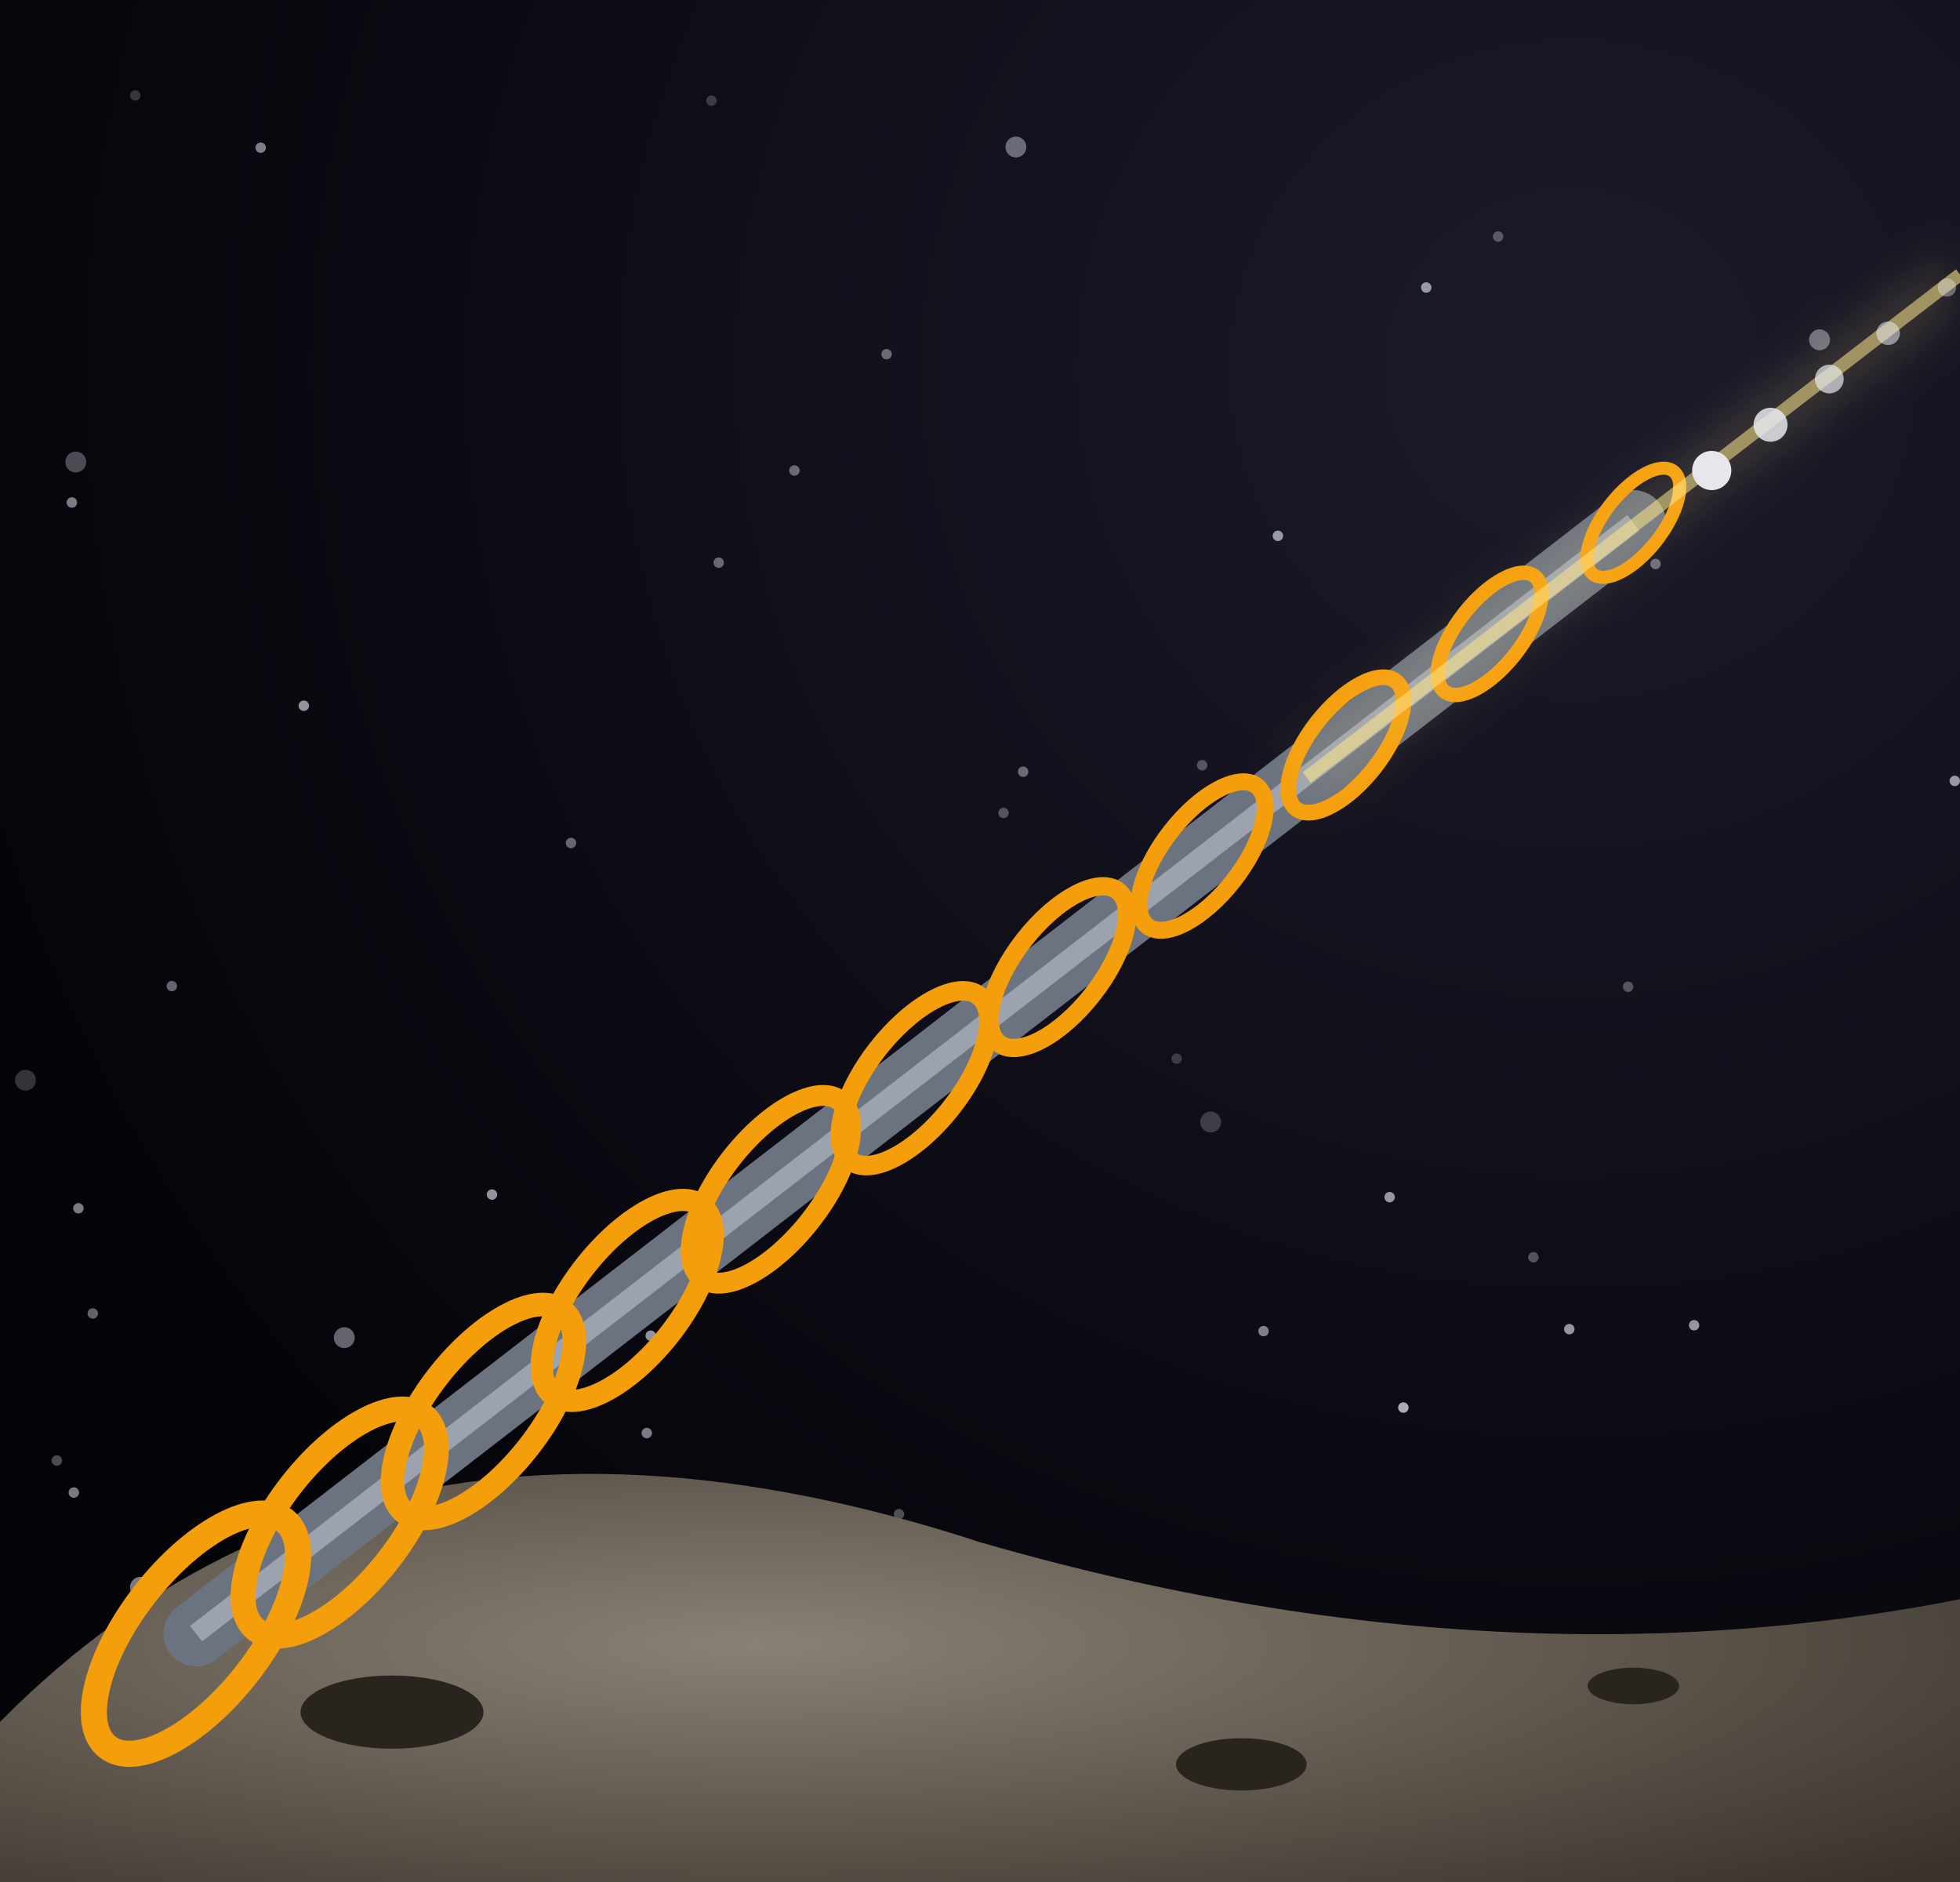
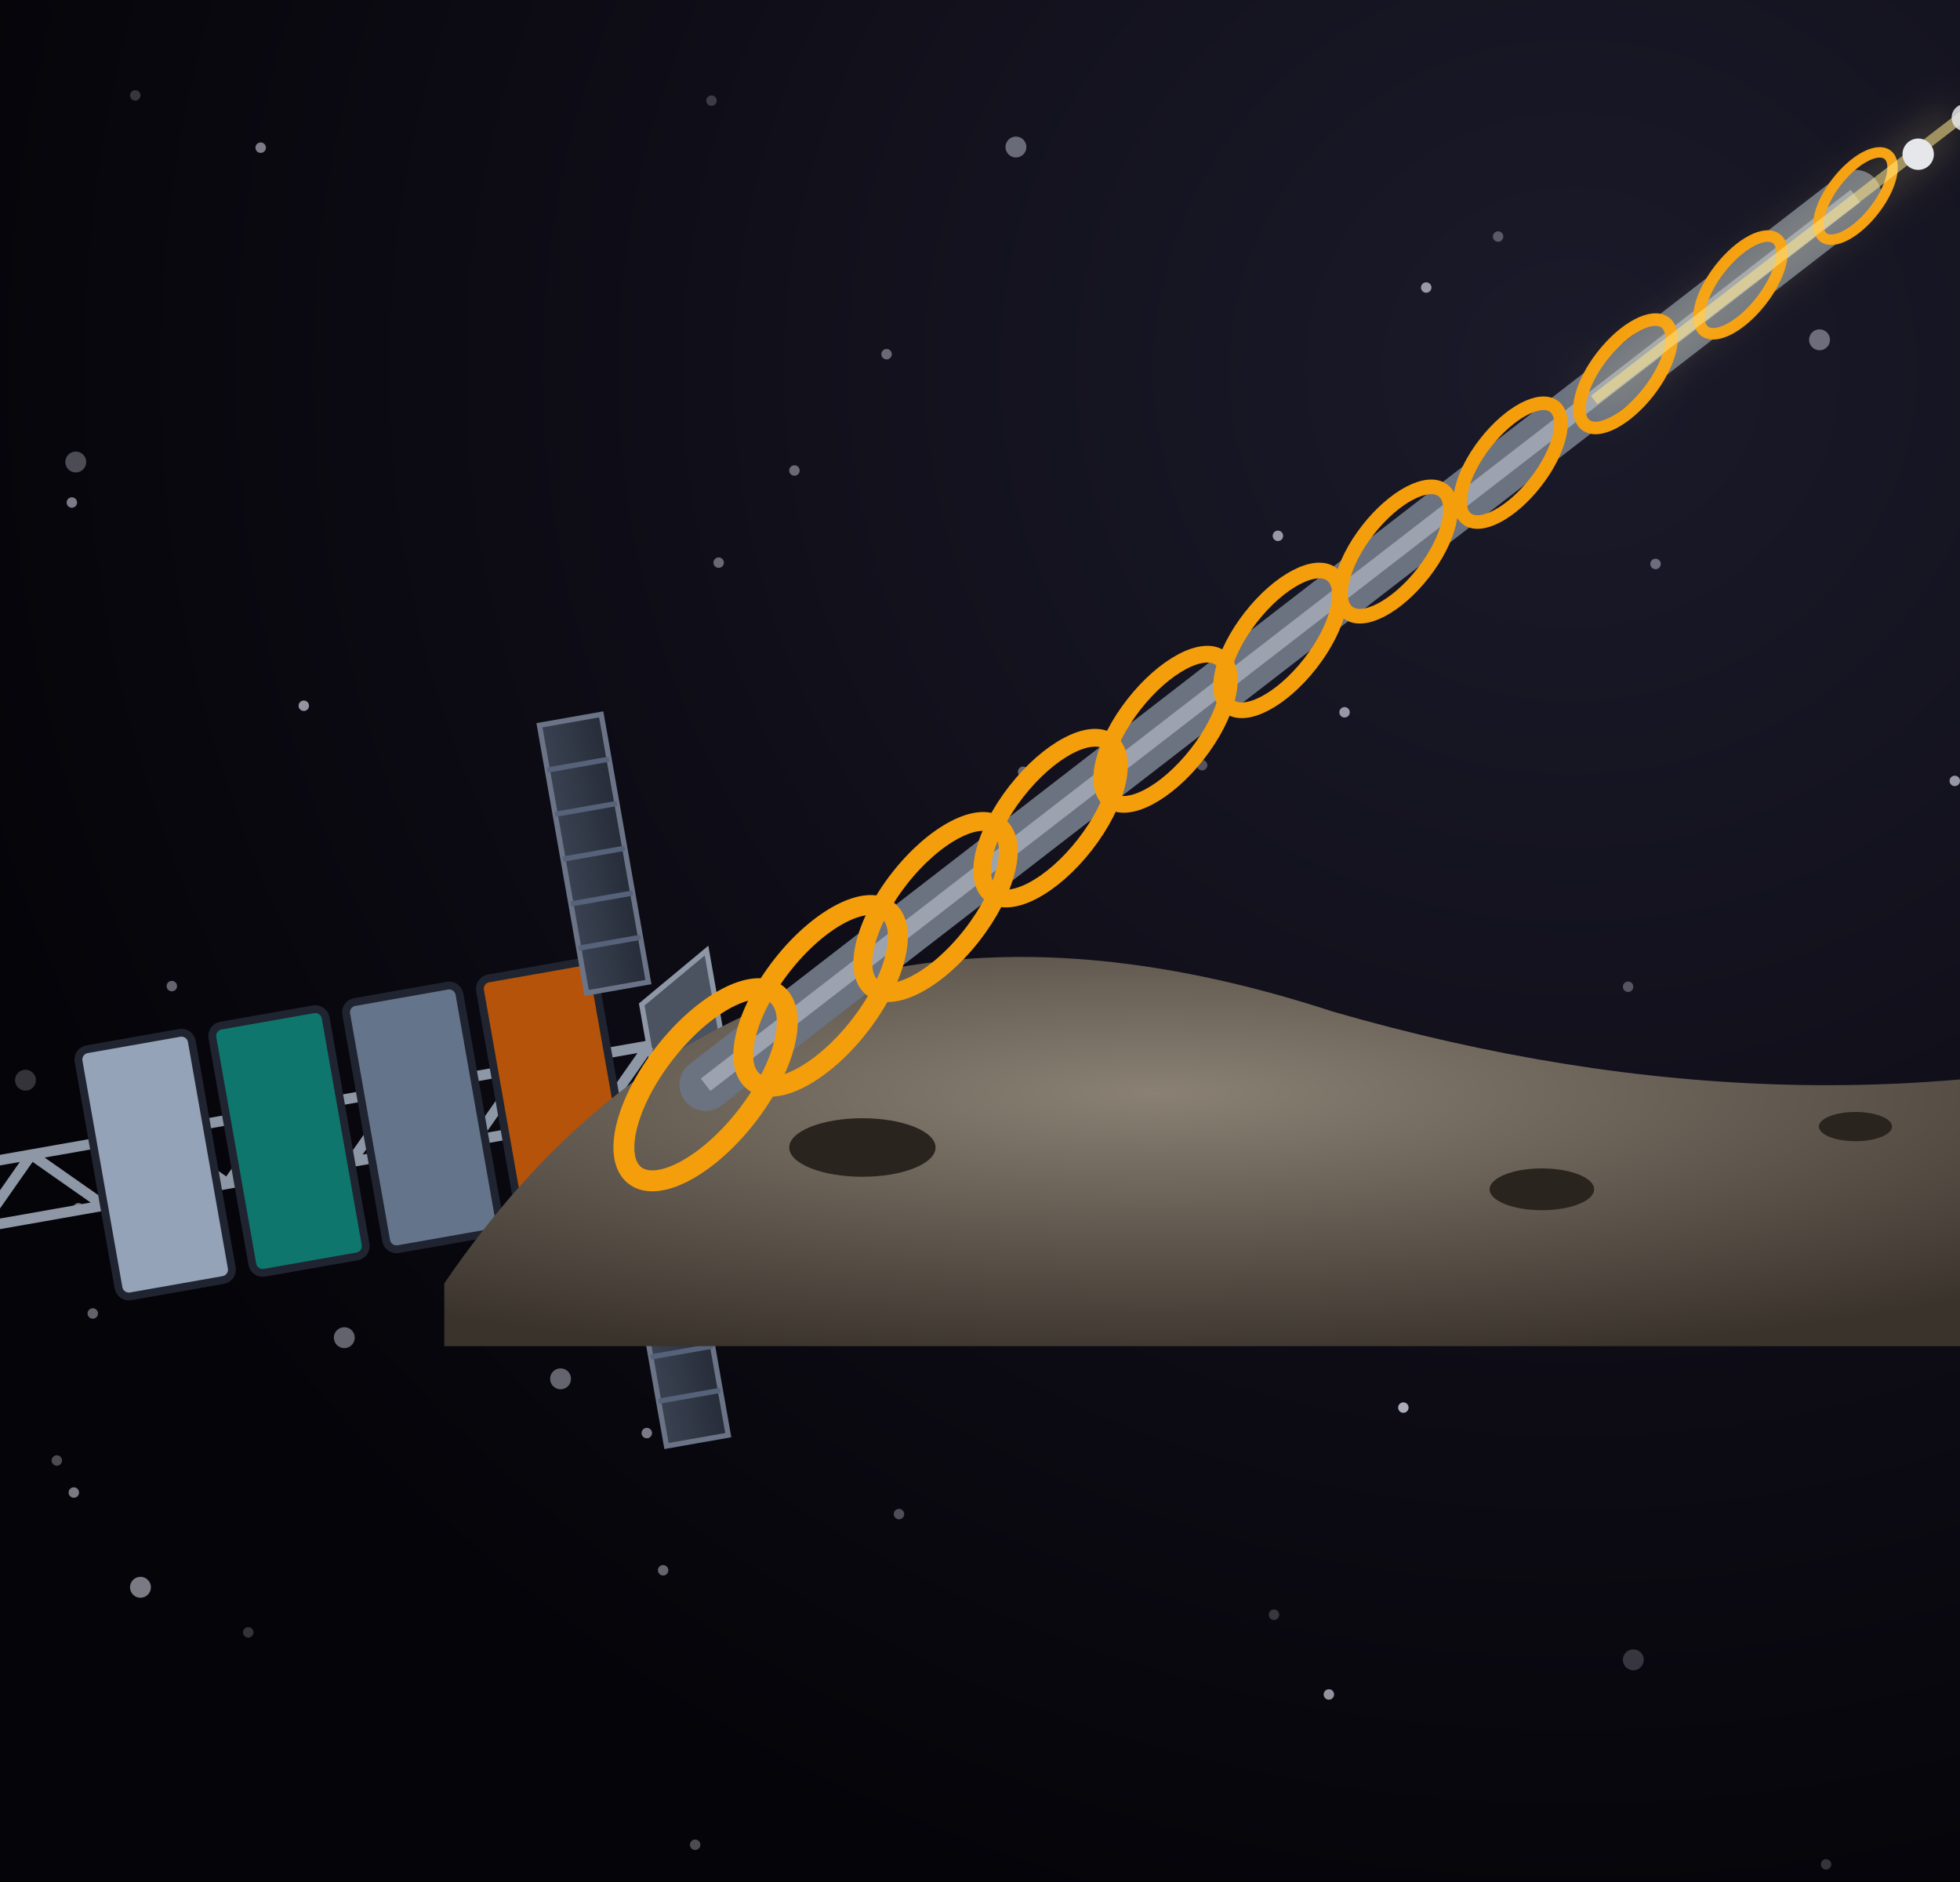
<svg xmlns="http://www.w3.org/2000/svg" viewBox="0 0 300 288" width="300" height="288">
  <defs>
    <filter id="glow" x="-50%" y="-50%" width="200%" height="200%">
      <feGaussianBlur stdDeviation="4" result="b" />
      <feMerge>
        <feMergeNode in="b" />
        <feMergeNode in="SourceGraphic" />
      </feMerge>
    </filter>
    <filter id="soft" x="-50%" y="-50%" width="200%" height="200%">
      <feGaussianBlur stdDeviation="9" />
    </filter>
    <radialGradient id="bg" cx="80%" cy="20%" r="85%">
      <stop offset="0%" stop-color="#1b1a2a" />
      <stop offset="100%" stop-color="#050409" />
    </radialGradient>
    <radialGradient id="rock" cx="40%" cy="35%" r="70%">
      <stop offset="0" stop-color="#8a8174" stop-opacity="1" />
      <stop offset="1" stop-color="#3a332c" stop-opacity="1" />
    </radialGradient>
+     <linearGradient id="shHull" x1="0" y1="0" x2="1" y2="0">
+       <stop offset="0" stop-color="#e3e7ee" stop-opacity="1" />
+       <stop offset="0.45" stop-color="#9aa3b2" stop-opacity="1" />
+       <stop offset="1" stop-color="#3b424f" stop-opacity="1" />
+     </linearGradient>
+     <radialGradient id="shTank" cx="35%" cy="35%" r="70%">
+       <stop offset="0" stop-color="#f4f6fa" stop-opacity="1" />
+       <stop offset="0.55" stop-color="#a7b0be" stop-opacity="1" />
+       <stop offset="1" stop-color="#4b5260" stop-opacity="1" />
+     </radialGradient>
+     <linearGradient id="shRad" x1="0" y1="0" x2="0" y2="1">
+       <stop offset="0" stop-color="#3a4252" stop-opacity="1" />
+       <stop offset="1" stop-color="#262c38" stop-opacity="1" />
+     </linearGradient>
+     <linearGradient id="shPv" x1="0" y1="0" x2="0" y2="1">
+       <stop offset="0" stop-color="#1e3a8a" stop-opacity="1" />
+       <stop offset="1" stop-color="#172554" stop-opacity="1" />
+     </linearGradient>
  </defs>
  <rect width="300" height="288" fill="url(#bg)" />
  <circle cx="8.7" cy="223.5" r="0.8" fill="#eef0ff" opacity="0.3" />
  <circle cx="156.6" cy="118.1" r="0.8" fill="#eef0ff" opacity="0.4" />
  <circle cx="240.2" cy="203.4" r="0.8" fill="#eef0ff" opacity="0.6" />
  <circle cx="11.6" cy="70.7" r="1.6" fill="#eef0ff" opacity="0.3" />
  <circle cx="11.3" cy="228.4" r="0.8" fill="#eef0ff" opacity="0.5" />
  <circle cx="135.7" cy="54.2" r="0.8" fill="#eef0ff" opacity="0.4" />
  <circle cx="203.4" cy="259.3" r="0.8" fill="#eef0ff" opacity="0.6" />
  <circle cx="121.6" cy="72" r="0.8" fill="#eef0ff" opacity="0.4" />
  <circle cx="253.4" cy="86.3" r="0.8" fill="#eef0ff" opacity="0.4" />
  <circle cx="184" cy="117.1" r="0.8" fill="#eef0ff" opacity="0.3" />
  <circle cx="87.4" cy="129" r="0.8" fill="#eef0ff" opacity="0.4" />
  <circle cx="193.4" cy="203.7" r="0.8" fill="#eef0ff" opacity="0.5" />
  <circle cx="153.6" cy="124.4" r="0.8" fill="#eef0ff" opacity="0.3" />
  <circle cx="108.9" cy="15.4" r="0.8" fill="#eef0ff" opacity="0.2" />
  <circle cx="155.5" cy="22.5" r="1.6" fill="#eef0ff" opacity="0.4" />
  <circle cx="12" cy="184.9" r="0.8" fill="#eef0ff" opacity="0.5" />
  <circle cx="85.8" cy="211" r="1.6" fill="#eef0ff" opacity="0.4" />
  <circle cx="39.9" cy="22.6" r="0.8" fill="#eef0ff" opacity="0.5" />
  <circle cx="259.3" cy="202.8" r="0.8" fill="#eef0ff" opacity="0.6" />
  <circle cx="218.3" cy="44" r="0.8" fill="#eef0ff" opacity="0.6" />
  <circle cx="46.5" cy="108" r="0.8" fill="#eef0ff" opacity="0.6" />
  <circle cx="195.6" cy="82" r="0.8" fill="#eef0ff" opacity="0.6" />
  <circle cx="106.4" cy="282.3" r="0.8" fill="#eef0ff" opacity="0.3" />
  <circle cx="75.3" cy="182.8" r="0.8" fill="#eef0ff" opacity="0.6" />
  <circle cx="20.7" cy="14.6" r="0.8" fill="#eef0ff" opacity="0.2" />
  <circle cx="250" cy="254" r="1.6" fill="#eef0ff" opacity="0.2" />
  <circle cx="26.3" cy="150.9" r="0.8" fill="#eef0ff" opacity="0.4" />
  <circle cx="234.7" cy="192.4" r="0.8" fill="#eef0ff" opacity="0.3" />
  <circle cx="249.2" cy="151" r="0.8" fill="#eef0ff" opacity="0.3" />
  <circle cx="99.6" cy="204.4" r="0.8" fill="#eef0ff" opacity="0.6" />
  <circle cx="137.6" cy="231.7" r="0.8" fill="#eef0ff" opacity="0.3" />
  <circle cx="3.9" cy="165.3" r="1.6" fill="#eef0ff" opacity="0.2" />
  <circle cx="195" cy="247.1" r="0.8" fill="#eef0ff" opacity="0.2" />
  <circle cx="229.3" cy="36.2" r="0.8" fill="#eef0ff" opacity="0.3" />
  <circle cx="14.2" cy="201" r="0.8" fill="#eef0ff" opacity="0.4" />
  <circle cx="212.7" cy="183.2" r="0.8" fill="#eef0ff" opacity="0.6" />
  <circle cx="110" cy="86.1" r="0.8" fill="#eef0ff" opacity="0.4" />
  <circle cx="180.1" cy="162" r="0.8" fill="#eef0ff" opacity="0.2" />
  <circle cx="52.7" cy="204.7" r="1.6" fill="#eef0ff" opacity="0.4" />
  <circle cx="279.5" cy="285.3" r="0.8" fill="#eef0ff" opacity="0.2" />
  <circle cx="101.5" cy="240.3" r="0.8" fill="#eef0ff" opacity="0.4" />
  <circle cx="214.8" cy="215.4" r="0.8" fill="#eef0ff" opacity="0.7" />
  <circle cx="38" cy="249.8" r="0.8" fill="#eef0ff" opacity="0.2" />
  <circle cx="278.5" cy="52" r="1.6" fill="#eef0ff" opacity="0.4" />
  <circle cx="299.2" cy="119.5" r="0.8" fill="#eef0ff" opacity="0.6" />
  <circle cx="185.3" cy="171.7" r="1.6" fill="#eef0ff" opacity="0.2" />
  <circle cx="11" cy="76.9" r="0.8" fill="#eef0ff" opacity="0.5" />
  <circle cx="205.8" cy="109" r="0.8" fill="#eef0ff" opacity="0.6" />
  <circle cx="21.5" cy="242.9" r="1.6" fill="#eef0ff" opacity="0.5" />
  <circle cx="99" cy="219.3" r="0.8" fill="#eef0ff" opacity="0.5" />
-   <path d="M-20,288 Q40,200 150,236 Q240,262 320,240 L320,300 L-20,300 Z" fill="url(#rock)" />
-   <ellipse cx="60" cy="262" rx="14" ry="5.6" fill="#2a241f" />
-   <ellipse cx="190" cy="270" rx="10" ry="4" fill="#2a241f" />
-   <ellipse cx="250" cy="258" rx="7" ry="2.8" fill="#2a241f" />
-   <line x1="30" y1="250" x2="250" y2="80" stroke="#6b7280" stroke-width="10" stroke-linecap="round" />
-   <line x1="30" y1="250" x2="250" y2="80" stroke="#9ca3af" stroke-width="3" />
-   <ellipse cx="30" cy="250" rx="9.9" ry="22" transform="rotate(38 30 250)" fill="none" stroke="#f59e0b" stroke-width="4" />
-   <ellipse cx="52" cy="233" rx="9.4" ry="20.8" transform="rotate(38 52 233)" fill="none" stroke="#f59e0b" stroke-width="3.8" />
-   <ellipse cx="74" cy="216" rx="8.8" ry="19.6" transform="rotate(38 74 216)" fill="none" stroke="#f59e0b" stroke-width="3.6" />
-   <ellipse cx="96" cy="199" rx="8.3" ry="18.4" transform="rotate(38 96 199)" fill="none" stroke="#f59e0b" stroke-width="3.4" />
-   <ellipse cx="118" cy="182" rx="7.7" ry="17.2" transform="rotate(38 118 182)" fill="none" stroke="#f59e0b" stroke-width="3.2" />
-   <ellipse cx="140" cy="165" rx="7.2" ry="16" transform="rotate(38 140 165)" fill="none" stroke="#f59e0b" stroke-width="3" />
-   <ellipse cx="162" cy="148" rx="6.7" ry="14.8" transform="rotate(38 162 148)" fill="none" stroke="#f59e0b" stroke-width="2.8" />
-   <ellipse cx="184" cy="131" rx="6.1" ry="13.6" transform="rotate(38 184 131)" fill="none" stroke="#f59e0b" stroke-width="2.6" />
-   <ellipse cx="206" cy="114" rx="5.6" ry="12.4" transform="rotate(38 206 114)" fill="none" stroke="#f59e0b" stroke-width="2.4" />
-   <ellipse cx="228" cy="97" rx="5" ry="11.2" transform="rotate(38 228 97)" fill="none" stroke="#f59e0b" stroke-width="2.2" />
-   <ellipse cx="250" cy="80" rx="4.5" ry="10" transform="rotate(38 250 80)" fill="none" stroke="#f59e0b" stroke-width="2" />
-   <line x1="200" y1="119" x2="300" y2="42" stroke="#fde68a" stroke-width="2" opacity="0.6" filter="url(#glow)" />
-   <circle cx="262" cy="72" r="3" fill="#e5e7eb" opacity="1" />
-   <circle cx="271" cy="65" r="2.6" fill="#e5e7eb" opacity="0.85" />
-   <circle cx="280" cy="58" r="2.2" fill="#e5e7eb" opacity="0.7" />
-   <circle cx="289" cy="51" r="1.8" fill="#e5e7eb" opacity="0.55" />
-   <circle cx="298" cy="44" r="1.4" fill="#e5e7eb" opacity="0.4" />
+   <g transform="translate(84 -34) scale(0.8)">
+     <g transform="translate(34 246) rotate(-100) scale(1)">
+       <path d="M-22,0 L22,0 L14,-14 L-14,-14 Z" fill="#4b5260" stroke="#8e97a6" stroke-width="1" />
+       <path d="M-6,-14 L-6,-150 M6,-14 L6,-150 M6,-14 L-6,-26 M-6,-26 L6,-38 M6,-38 L-6,-50 M-6,-50 L6,-62 M6,-62 L-6,-74 M-6,-74 L6,-86 M6,-86 L-6,-98 M-6,-98 L6,-110 M6,-110 L-6,-122 M-6,-122 L6,-134 M6,-134 L-6,-146 M-6,-146 L6,-150" stroke="#8e97a6" stroke-width="2" fill="none" />
+       <rect x="-24" y="-44" width="48" height="22" rx="2" fill="#b45309" stroke="#1f2430" stroke-width="1.5" />
+       <rect x="-24" y="-70" width="48" height="22" rx="2" fill="#64748b" stroke="#1f2430" stroke-width="1.5" />
+       <rect x="-24" y="-96" width="48" height="22" rx="2" fill="#0f766e" stroke="#1f2430" stroke-width="1.5" />
+       <rect x="-24" y="-122" width="48" height="22" rx="2" fill="#94a3b8" stroke="#1f2430" stroke-width="1.5" />
+       <rect x="-70" y="-24" width="52" height="12" fill="url(#shRad)" stroke="#6b7487" stroke-width="1" />
+       <line x1="-61.3" y1="-24" x2="-61.3" y2="-12" stroke="#56627a" stroke-width="1" />
+       <line x1="-52.7" y1="-24" x2="-52.7" y2="-12" stroke="#56627a" stroke-width="1" />
+       <line x1="-44" y1="-24" x2="-44" y2="-12" stroke="#56627a" stroke-width="1" />
+       <line x1="-35.3" y1="-24" x2="-35.3" y2="-12" stroke="#56627a" stroke-width="1" />
+       <line x1="-26.7" y1="-24" x2="-26.7" y2="-12" stroke="#56627a" stroke-width="1" />
+       <rect x="18" y="-24" width="52" height="12" fill="url(#shRad)" stroke="#6b7487" stroke-width="1" />
+       <line x1="26.7" y1="-24" x2="26.7" y2="-12" stroke="#56627a" stroke-width="1" />
+       <line x1="35.3" y1="-24" x2="35.3" y2="-12" stroke="#56627a" stroke-width="1" />
+       <line x1="44" y1="-24" x2="44" y2="-12" stroke="#56627a" stroke-width="1" />
+       <line x1="52.7" y1="-24" x2="52.7" y2="-12" stroke="#56627a" stroke-width="1" />
+       <line x1="61.3" y1="-24" x2="61.3" y2="-12" stroke="#56627a" stroke-width="1" />
+       <path d="M-16,-150 L16,-150 L12,-176 L-12,-176 Z" fill="url(#shHull)" />
+       <path d="M-12,-176 L12,-176 Q10,-194 0,-200 Q-10,-194 -12,-176 Z" fill="url(#shHull)" />
+       <rect x="-8" y="-172" width="16" height="5" rx="2" fill="#fde68a" />
+       <line x1="-16" y1="-153" x2="16" y2="-153" stroke="#f97316" stroke-width="3" />
+     </g>
+     <path d="M-20,288 Q40,200 150,236 Q240,262 320,240 L320,300 L-20,300 Z" fill="url(#rock)" />
+     <ellipse cx="60" cy="262" rx="14" ry="5.6" fill="#2a241f" />
+     <ellipse cx="190" cy="270" rx="10" ry="4" fill="#2a241f" />
+     <ellipse cx="250" cy="258" rx="7" ry="2.8" fill="#2a241f" />
+     <line x1="30" y1="250" x2="250" y2="80" stroke="#6b7280" stroke-width="10" stroke-linecap="round" />
+     <line x1="30" y1="250" x2="250" y2="80" stroke="#9ca3af" stroke-width="3" />
+     <ellipse cx="30" cy="250" rx="9.9" ry="22" transform="rotate(38 30 250)" fill="none" stroke="#f59e0b" stroke-width="4" />
+     <ellipse cx="52" cy="233" rx="9.4" ry="20.8" transform="rotate(38 52 233)" fill="none" stroke="#f59e0b" stroke-width="3.8" />
+     <ellipse cx="74" cy="216" rx="8.8" ry="19.6" transform="rotate(38 74 216)" fill="none" stroke="#f59e0b" stroke-width="3.6" />
+     <ellipse cx="96" cy="199" rx="8.3" ry="18.4" transform="rotate(38 96 199)" fill="none" stroke="#f59e0b" stroke-width="3.4" />
+     <ellipse cx="118" cy="182" rx="7.7" ry="17.2" transform="rotate(38 118 182)" fill="none" stroke="#f59e0b" stroke-width="3.2" />
+     <ellipse cx="140" cy="165" rx="7.2" ry="16" transform="rotate(38 140 165)" fill="none" stroke="#f59e0b" stroke-width="3" />
+     <ellipse cx="162" cy="148" rx="6.7" ry="14.8" transform="rotate(38 162 148)" fill="none" stroke="#f59e0b" stroke-width="2.8" />
+     <ellipse cx="184" cy="131" rx="6.1" ry="13.6" transform="rotate(38 184 131)" fill="none" stroke="#f59e0b" stroke-width="2.6" />
+     <ellipse cx="206" cy="114" rx="5.6" ry="12.4" transform="rotate(38 206 114)" fill="none" stroke="#f59e0b" stroke-width="2.4" />
+     <ellipse cx="228" cy="97" rx="5" ry="11.2" transform="rotate(38 228 97)" fill="none" stroke="#f59e0b" stroke-width="2.2" />
+     <ellipse cx="250" cy="80" rx="4.5" ry="10" transform="rotate(38 250 80)" fill="none" stroke="#f59e0b" stroke-width="2" />
+     <line x1="200" y1="119" x2="300" y2="42" stroke="#fde68a" stroke-width="2" opacity="0.6" filter="url(#glow)" />
+     <circle cx="262" cy="72" r="3" fill="#e5e7eb" opacity="1" />
+     <circle cx="271" cy="65" r="2.6" fill="#e5e7eb" opacity="0.85" />
+     <circle cx="280" cy="58" r="2.2" fill="#e5e7eb" opacity="0.7" />
+     <circle cx="289" cy="51" r="1.8" fill="#e5e7eb" opacity="0.55" />
+     <circle cx="298" cy="44" r="1.4" fill="#e5e7eb" opacity="0.4" />
+   </g>
</svg>
